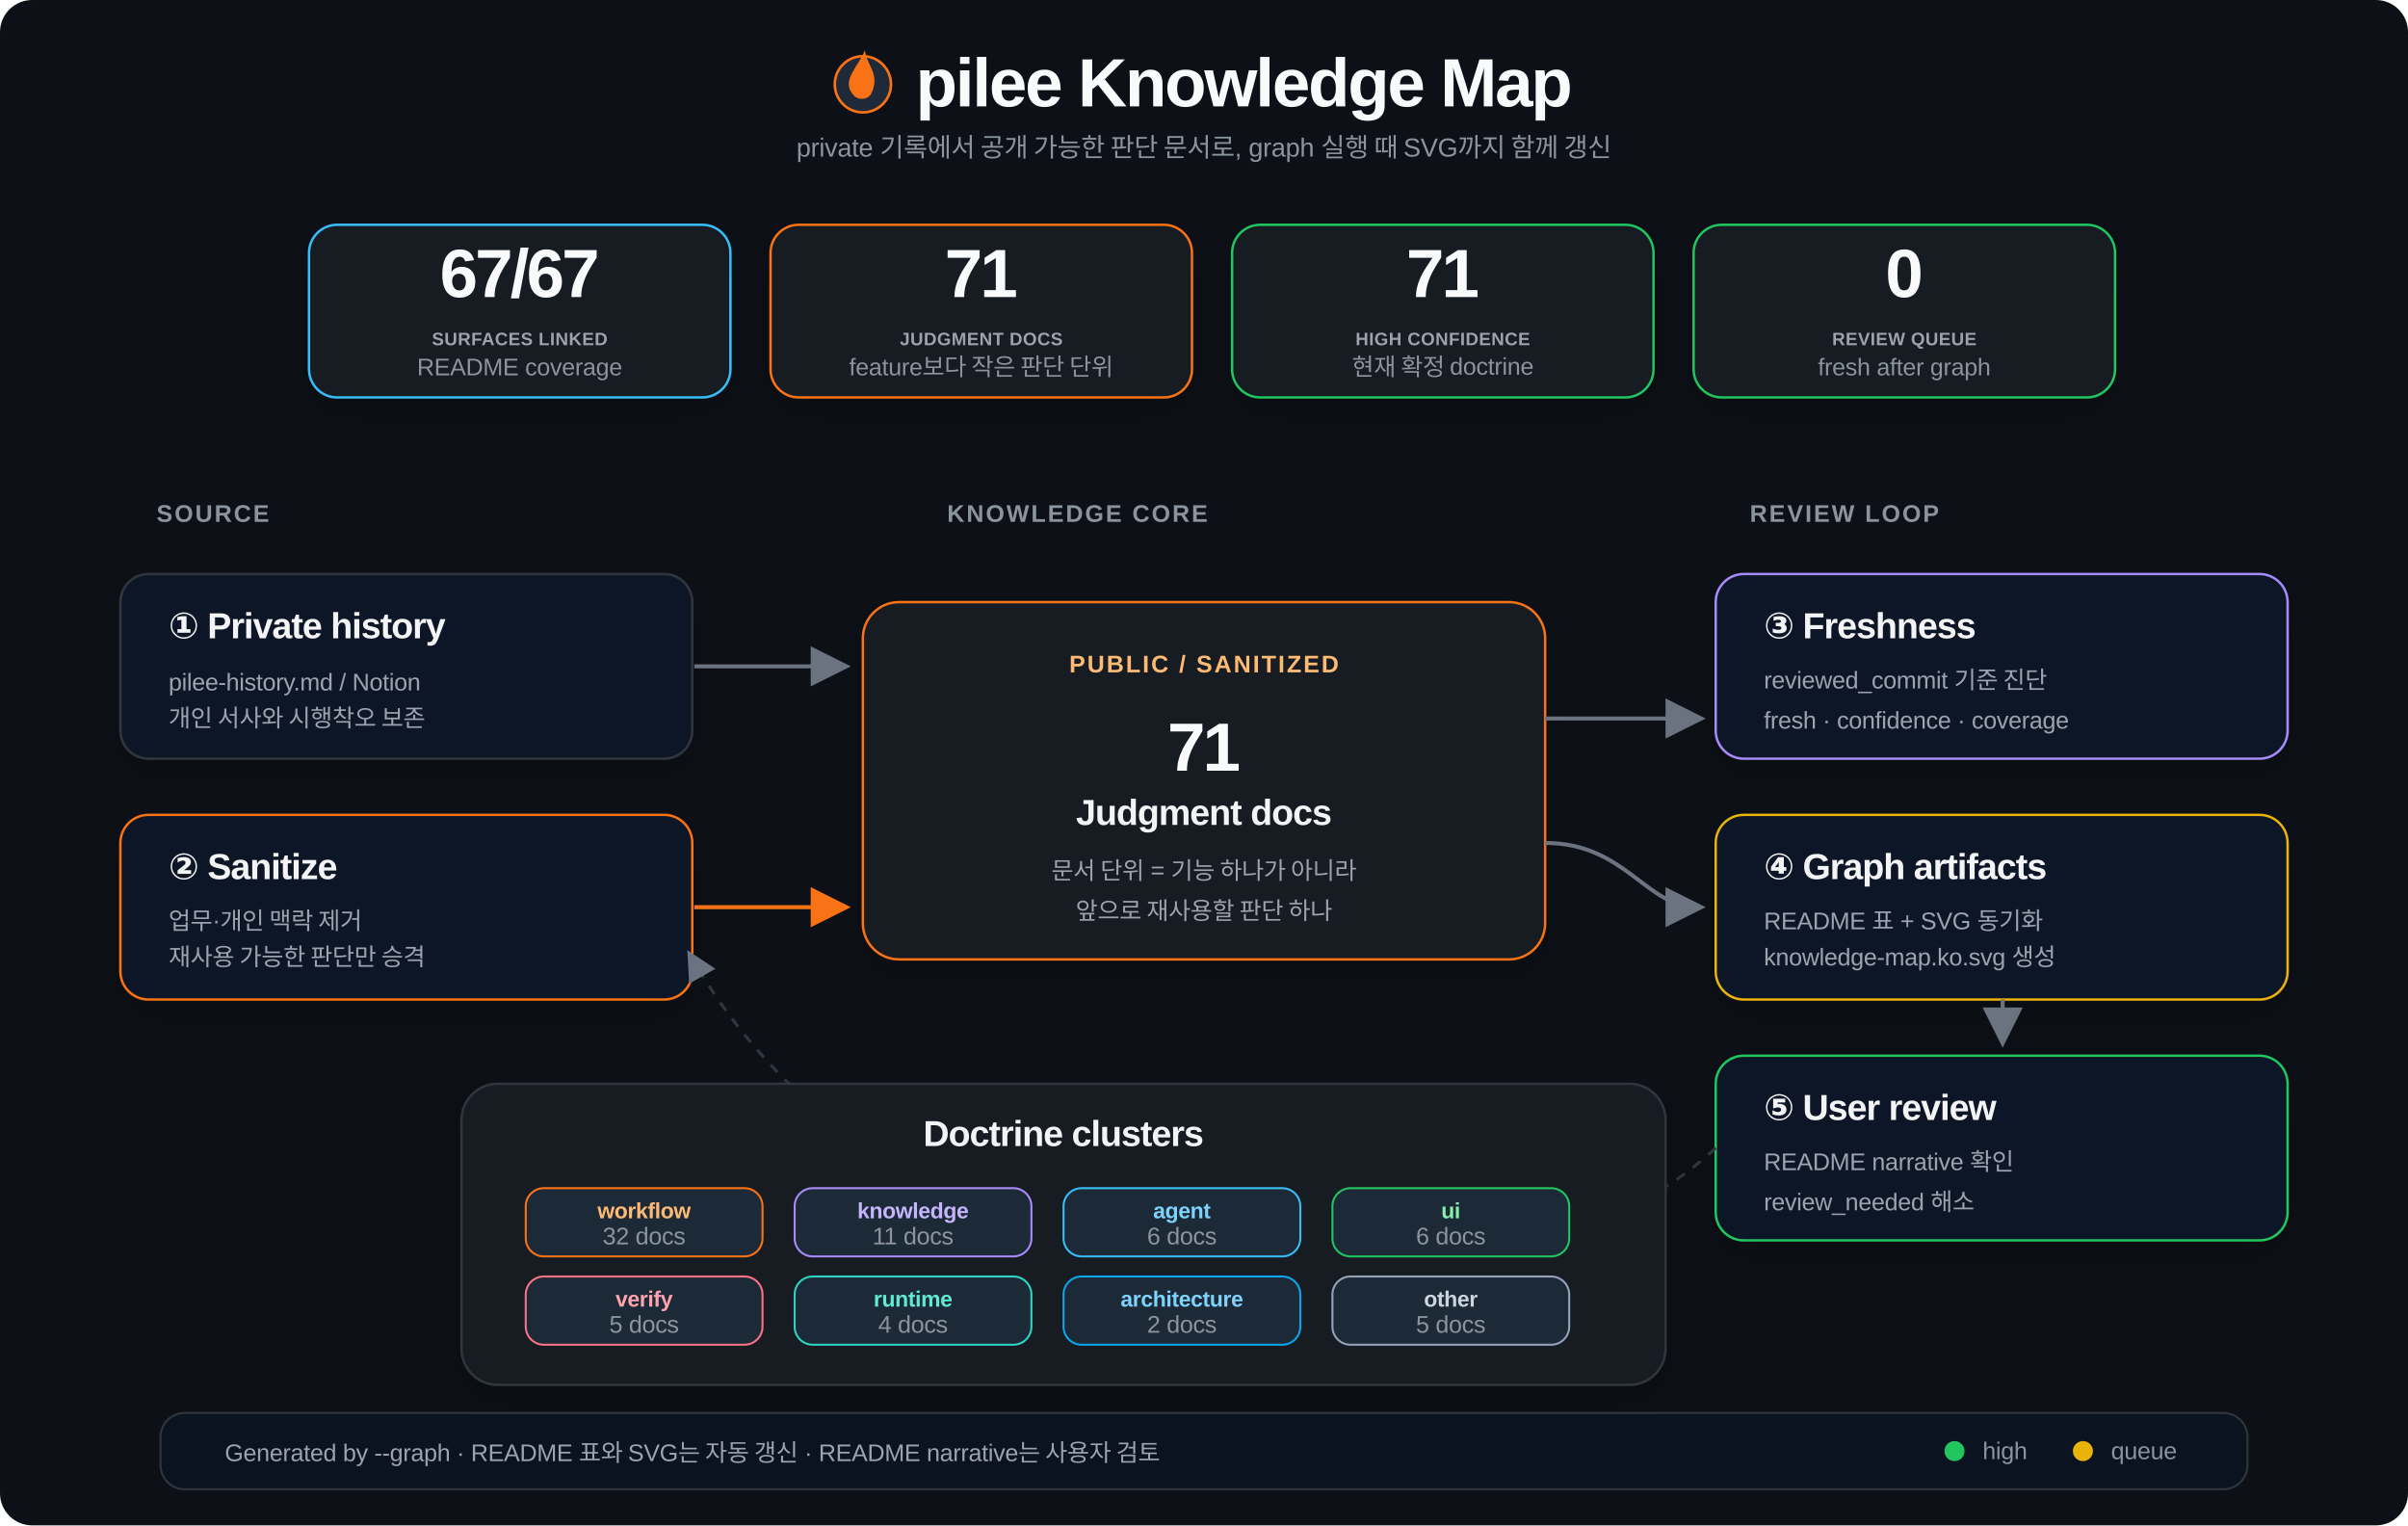
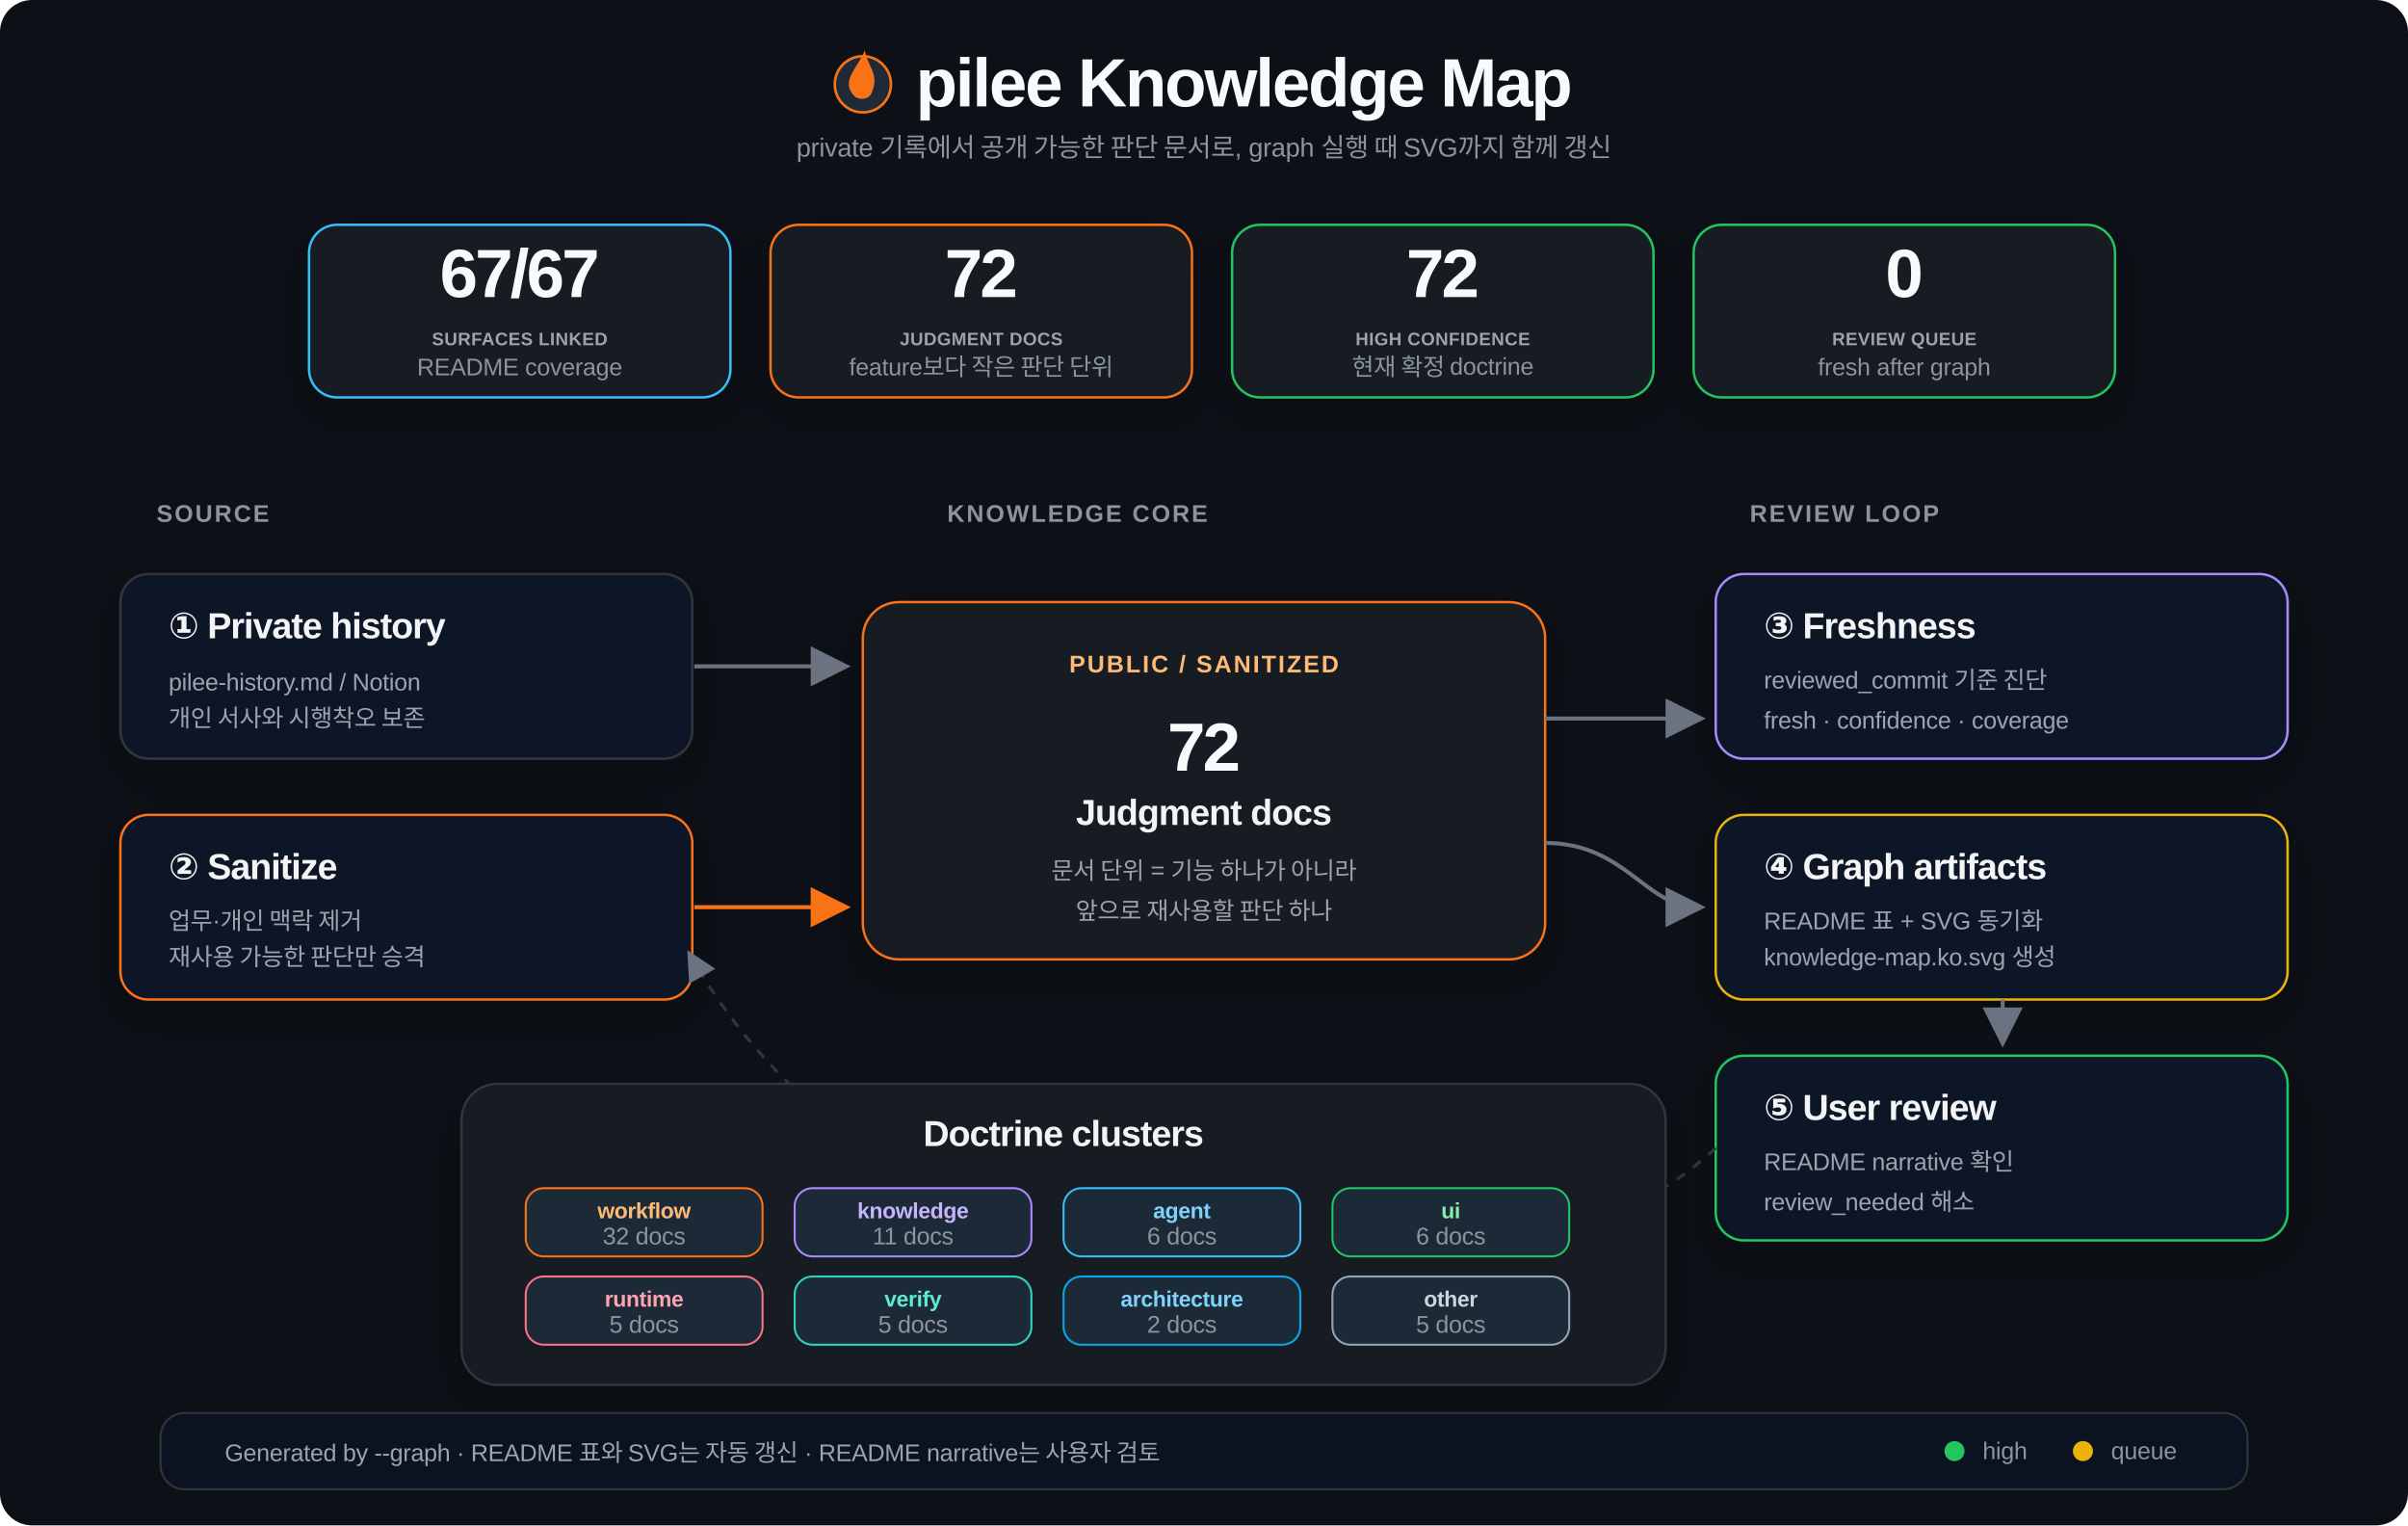
<svg xmlns="http://www.w3.org/2000/svg" viewBox="0 0 1200 760" width="1200" height="760" role="img" aria-label="pilee knowledge map">
  <defs>
    <filter id="shadow" x="-20%" y="-20%" width="140%" height="140%">
      <feDropShadow dx="0" dy="8" stdDeviation="10" flood-color="#000000" flood-opacity="0.28" />
    </filter>
    <marker id="arrow" markerWidth="10" markerHeight="10" refX="8" refY="5" orient="auto">
      <path d="M0,0 L10,5 L0,10 Z" fill="#6b7280" />
    </marker>
    <marker id="arrowAccent" markerWidth="10" markerHeight="10" refX="8" refY="5" orient="auto">
      <path d="M0,0 L10,5 L0,10 Z" fill="#f97316" />
    </marker>
    <style>
      .bg { fill: #0d1117; }
      .panel { fill: #161b22; stroke: #30363d; stroke-width: 1.2; }
      .panel-soft { fill: #111827; stroke: #30363d; stroke-width: 1.2; }
      .title { font-family: "Helvetica Neue", Arial, "Apple SD Gothic Neo", "Noto Sans KR", sans-serif; font-size: 34px; font-weight: 800; fill: #f8fafc; letter-spacing: -0.03em; }
      .subtitle { font-family: "Helvetica Neue", Arial, "Apple SD Gothic Neo", "Noto Sans KR", sans-serif; font-size: 13px; font-weight: 500; fill: #8b949e; letter-spacing: -0.01em; }
      .section { font-family: "Helvetica Neue", Arial, "Apple SD Gothic Neo", "Noto Sans KR", sans-serif; font-size: 12px; font-weight: 800; fill: #8b949e; letter-spacing: 0.08em; }
      .h { font-family: "Helvetica Neue", Arial, "Apple SD Gothic Neo", "Noto Sans KR", sans-serif; font-size: 18px; font-weight: 800; fill: #f3f4f6; letter-spacing: -0.025em; }
      .p { font-family: "Helvetica Neue", Arial, "Apple SD Gothic Neo", "Noto Sans KR", sans-serif; font-size: 12px; font-weight: 500; fill: #9ca3af; letter-spacing: -0.01em; }
      .small { font-family: "Helvetica Neue", Arial, "Apple SD Gothic Neo", "Noto Sans KR", sans-serif; font-size: 12px; font-weight: 500; fill: #8b949e; letter-spacing: -0.01em; }
      .num { font-family: "Helvetica Neue", Arial, "Apple SD Gothic Neo", "Noto Sans KR", sans-serif; font-size: 34px; font-weight: 800; fill: #f8fafc; letter-spacing: -0.04em; }
      .numLabel { font-family: "Helvetica Neue", Arial, "Apple SD Gothic Neo", "Noto Sans KR", sans-serif; font-size: 9px; font-weight: 800; fill: #9ca3af; letter-spacing: 0.02em; }
      .chip { font-family: "Helvetica Neue", Arial, "Apple SD Gothic Neo", "Noto Sans KR", sans-serif; font-size: 11px; font-weight: 800; letter-spacing: -0.015em; }
      .chipSmall { font-family: "Helvetica Neue", Arial, "Apple SD Gothic Neo", "Noto Sans KR", sans-serif; font-size: 12px; font-weight: 500; fill: #8b949e; letter-spacing: -0.01em; }
      .orange { stroke: #f97316; }
      .blue { stroke: #38bdf8; }
      .green { stroke: #22c55e; }
      .yellow { stroke: #eab308; }
      .purple { stroke: #a78bfa; }
      .orangeText { fill: #fdba74; }
      .blueText { fill: #7dd3fc; }
      .greenText { fill: #86efac; }
      .yellowText { fill: #fde68a; }
      .purpleText { fill: #c4b5fd; }
    </style>
  </defs>
  <rect class="bg" width="1200" height="760" rx="16" />
  <g>
    <circle cx="430" cy="42" r="14" fill="#1f2937" stroke="#f97316" stroke-width="1.3" />
    <path d="M425 47 C419 40, 428 33, 431 25 C432 33, 439 37, 434 47 C432 50, 427 50, 425 47 Z" fill="#f97316" />
    <text x="620" y="53" text-anchor="middle" class="title">pilee Knowledge Map</text>
    <text x="600" y="78" text-anchor="middle" class="subtitle">private 기록에서 공개 가능한 판단 문서로, graph 실행 때 SVG까지 함께 갱신</text>
  </g>
  <g filter="url(#shadow)">
    <rect x="154" y="112" width="210" height="86" rx="14" class="panel blue" />
    <text x="259" y="148" text-anchor="middle" class="num">67/67</text>
    <text x="259" y="172" text-anchor="middle" class="numLabel">SURFACES LINKED</text>
    <text x="259" y="187" text-anchor="middle" class="small">README coverage</text>
    <rect x="384" y="112" width="210" height="86" rx="14" class="panel orange" />
-     <text x="489" y="148" text-anchor="middle" class="num">71</text>
+     <text x="489" y="148" text-anchor="middle" class="num">72</text>
    <text x="489" y="172" text-anchor="middle" class="numLabel">JUDGMENT DOCS</text>
    <text x="489" y="187" text-anchor="middle" class="small">feature보다 작은 판단 단위</text>
    <rect x="614" y="112" width="210" height="86" rx="14" class="panel green" />
-     <text x="719" y="148" text-anchor="middle" class="num">71</text>
+     <text x="719" y="148" text-anchor="middle" class="num">72</text>
    <text x="719" y="172" text-anchor="middle" class="numLabel">HIGH CONFIDENCE</text>
    <text x="719" y="187" text-anchor="middle" class="small">현재 확정 doctrine</text>
    <rect x="844" y="112" width="210" height="86" rx="14" class="panel green" />
    <text x="949" y="148" text-anchor="middle" class="num">0</text>
    <text x="949" y="172" text-anchor="middle" class="numLabel">REVIEW QUEUE</text>
    <text x="949" y="187" text-anchor="middle" class="small">fresh after graph</text>
  </g>
  <g>
    <text x="78" y="260" class="section">SOURCE</text>
    <text x="472" y="260" class="section">KNOWLEDGE CORE</text>
    <text x="872" y="260" class="section">REVIEW LOOP</text>
  </g>
  <g filter="url(#shadow)">
    <rect x="60" y="286" width="285" height="92" rx="14" class="panel-soft" />
    <text x="84" y="318" class="h">① Private history</text>
    <text x="84" y="344" class="p">pilee-history.md / Notion</text>
    <text x="84" y="362" class="p">개인 서사와 시행착오 보존</text>
    <rect x="60" y="406" width="285" height="92" rx="14" class="panel-soft orange" />
    <text x="84" y="438" class="h">② Sanitize</text>
    <text x="84" y="463" class="p">업무·개인 맥락 제거</text>
    <text x="84" y="481" class="p">재사용 가능한 판단만 승격</text>
  </g>
  <g filter="url(#shadow)">
    <rect x="430" y="300" width="340" height="178" rx="18" class="panel orange" />
    <text x="600" y="335" text-anchor="middle" class="section orangeText">PUBLIC / SANITIZED</text>
-     <text x="600" y="384" text-anchor="middle" class="num">71</text>
+     <text x="600" y="384" text-anchor="middle" class="num">72</text>
    <text x="600" y="411" text-anchor="middle" class="h">Judgment docs</text>
    <text x="600" y="438" text-anchor="middle" class="p">문서 단위 = 기능 하나가 아니라</text>
    <text x="600" y="458" text-anchor="middle" class="p">앞으로 재사용할 판단 하나</text>
  </g>
  <g filter="url(#shadow)">
    <rect x="855" y="286" width="285" height="92" rx="14" class="panel-soft purple" />
    <text x="879" y="318" class="h">③ Freshness</text>
    <text x="879" y="343" class="p">reviewed_commit 기준 진단</text>
    <text x="879" y="363" class="p">fresh · confidence · coverage</text>
    <rect x="855" y="406" width="285" height="92" rx="14" class="panel-soft yellow" />
    <text x="879" y="438" class="h">④ Graph artifacts</text>
    <text x="879" y="463" class="p">README 표 + SVG 동기화</text>
    <text x="879" y="481" class="p">knowledge-map.ko.svg 생성</text>
    <rect x="855" y="526" width="285" height="92" rx="14" class="panel-soft green" />
    <text x="879" y="558" class="h">⑤ User review</text>
    <text x="879" y="583" class="p">README narrative 확인</text>
    <text x="879" y="603" class="p">review_needed 해소</text>
  </g>
  <path d="M346 332 H420" fill="none" stroke="#6b7280" stroke-width="2" marker-end="url(#arrow)" />
  <path d="M346 452 H420" fill="none" stroke="#f97316" stroke-width="2" marker-end="url(#arrowAccent)" />
  <path d="M770 358 H846" fill="none" stroke="#6b7280" stroke-width="2" marker-end="url(#arrow)" />
  <path d="M770 420 C810 420, 820 452, 846 452" fill="none" stroke="#6b7280" stroke-width="2" marker-end="url(#arrow)" />
  <path d="M998 498 V518" fill="none" stroke="#6b7280" stroke-width="2" marker-end="url(#arrow)" />
  <path d="M855 572 C748 672, 456 672, 344 476" fill="none" stroke="#30363d" stroke-width="1.5" stroke-dasharray="5 5" marker-end="url(#arrow)" />
  <g filter="url(#shadow)">
    <rect x="230" y="540" width="600" height="150" rx="18" class="panel" />
    <text x="530" y="571" text-anchor="middle" class="h">Doctrine clusters</text>
    <g transform="translate(262,592)">
      <rect width="118" height="34" rx="9" fill="#1f2937" stroke="#f97316" />
      <text x="59" y="15" text-anchor="middle" class="chip" fill="#fdba74">workflow</text>
      <text x="59" y="28" text-anchor="middle" class="chipSmall">32 docs</text>
    </g>
    <g transform="translate(396,592)">
      <rect width="118" height="34" rx="9" fill="#1f2937" stroke="#a78bfa" />
      <text x="59" y="15" text-anchor="middle" class="chip" fill="#c4b5fd">knowledge</text>
      <text x="59" y="28" text-anchor="middle" class="chipSmall">11 docs</text>
    </g>
    <g transform="translate(530,592)">
      <rect width="118" height="34" rx="9" fill="#1f2937" stroke="#38bdf8" />
      <text x="59" y="15" text-anchor="middle" class="chip" fill="#7dd3fc">agent</text>
      <text x="59" y="28" text-anchor="middle" class="chipSmall">6 docs</text>
    </g>
    <g transform="translate(664,592)">
      <rect width="118" height="34" rx="9" fill="#1f2937" stroke="#22c55e" />
      <text x="59" y="15" text-anchor="middle" class="chip" fill="#86efac">ui</text>
      <text x="59" y="28" text-anchor="middle" class="chipSmall">6 docs</text>
    </g>
    <g transform="translate(262,636)">
      <rect width="118" height="34" rx="9" fill="#1f2937" stroke="#fb7185" />
-       <text x="59" y="15" text-anchor="middle" class="chip" fill="#fda4af">verify</text>
+       <text x="59" y="15" text-anchor="middle" class="chip" fill="#fda4af">runtime</text>
      <text x="59" y="28" text-anchor="middle" class="chipSmall">5 docs</text>
    </g>
    <g transform="translate(396,636)">
      <rect width="118" height="34" rx="9" fill="#1f2937" stroke="#2dd4bf" />
-       <text x="59" y="15" text-anchor="middle" class="chip" fill="#5eead4">runtime</text>
-       <text x="59" y="28" text-anchor="middle" class="chipSmall">4 docs</text>
+       <text x="59" y="15" text-anchor="middle" class="chip" fill="#5eead4">verify</text>
+       <text x="59" y="28" text-anchor="middle" class="chipSmall">5 docs</text>
    </g>
    <g transform="translate(530,636)">
      <rect width="118" height="34" rx="9" fill="#1f2937" stroke="#0ea5e9" />
      <text x="59" y="15" text-anchor="middle" class="chip" fill="#7dd3fc">architecture</text>
      <text x="59" y="28" text-anchor="middle" class="chipSmall">2 docs</text>
    </g>
    <g transform="translate(664,636)">
      <rect width="118" height="34" rx="9" fill="#1f2937" stroke="#94a3b8" />
      <text x="59" y="15" text-anchor="middle" class="chip" fill="#cbd5e1">other</text>
      <text x="59" y="28" text-anchor="middle" class="chipSmall">5 docs</text>
    </g>
  </g>
  <g>
    <rect x="80" y="704" width="1040" height="38" rx="12" fill="#0b1220" stroke="#30363d" />
    <text x="112" y="728" class="p">Generated by --graph · README 표와 SVG는 자동 갱신 · README narrative는 사용자 검토</text>
    <circle cx="974" cy="723" r="5" fill="#22c55e" />
    <text x="988" y="727" class="small">high</text>
    <circle cx="1038" cy="723" r="5" fill="#eab308" />
    <text x="1052" y="727" class="small">queue</text>
  </g>
</svg>
